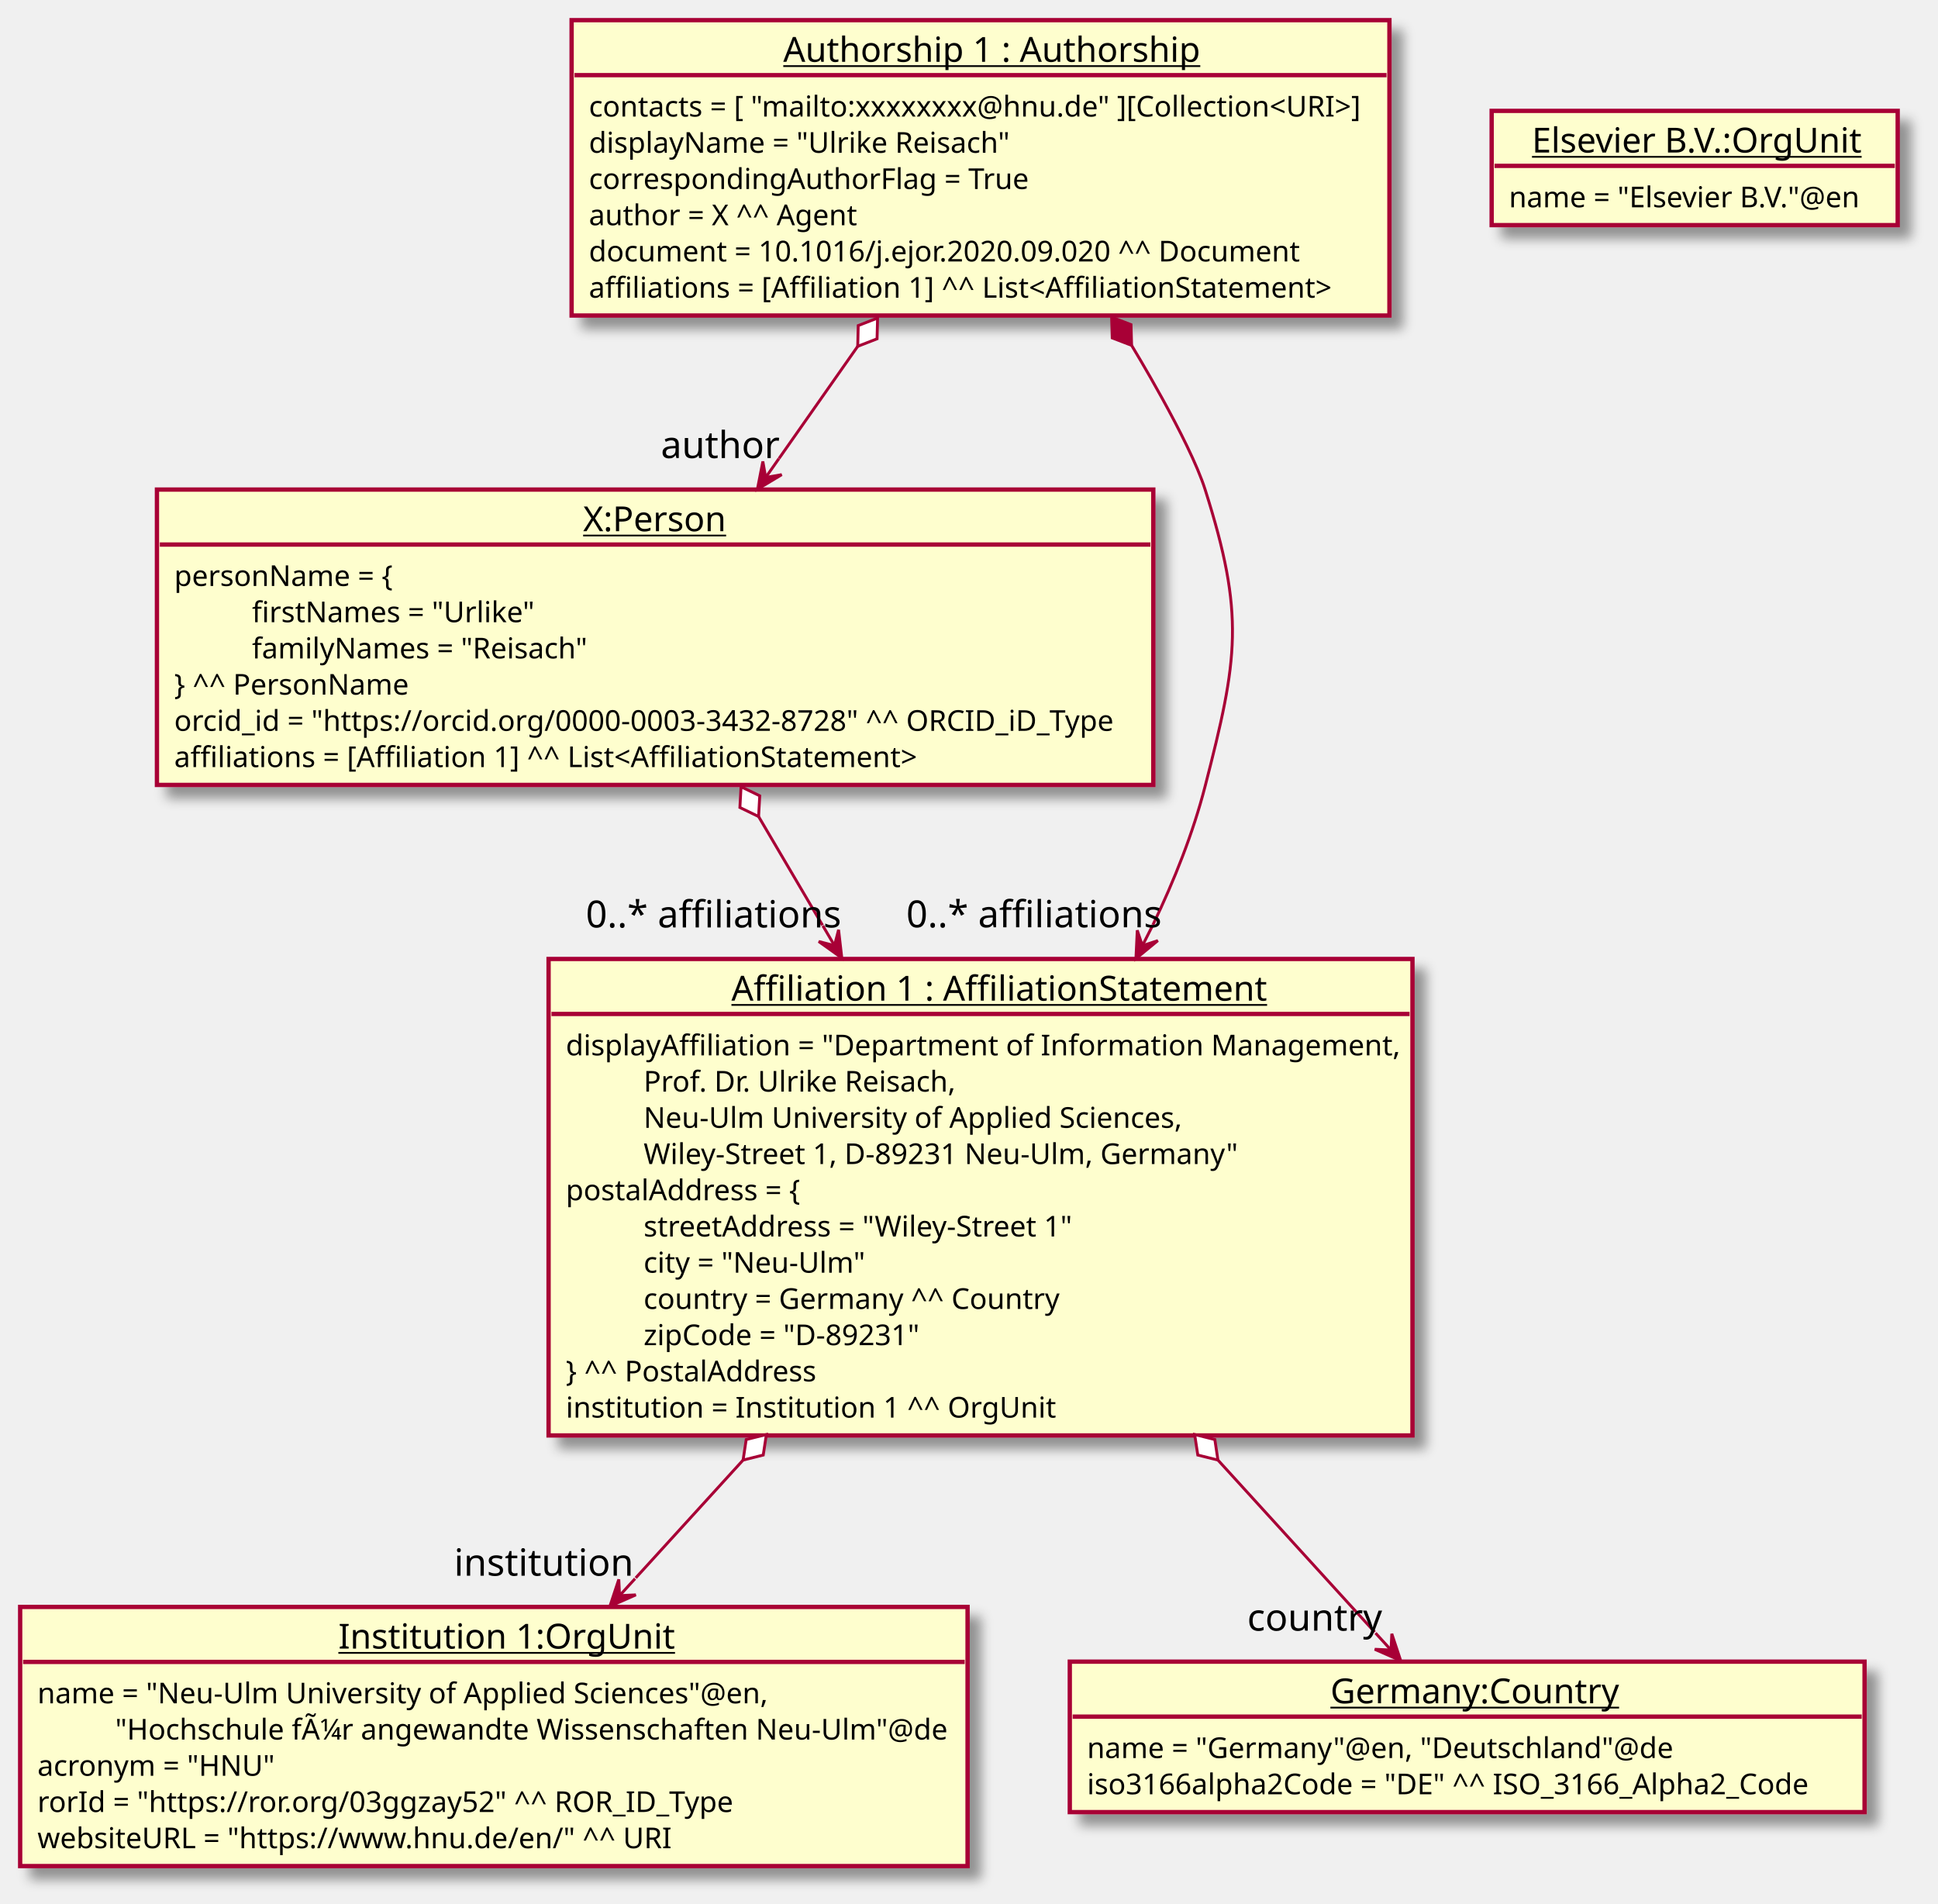
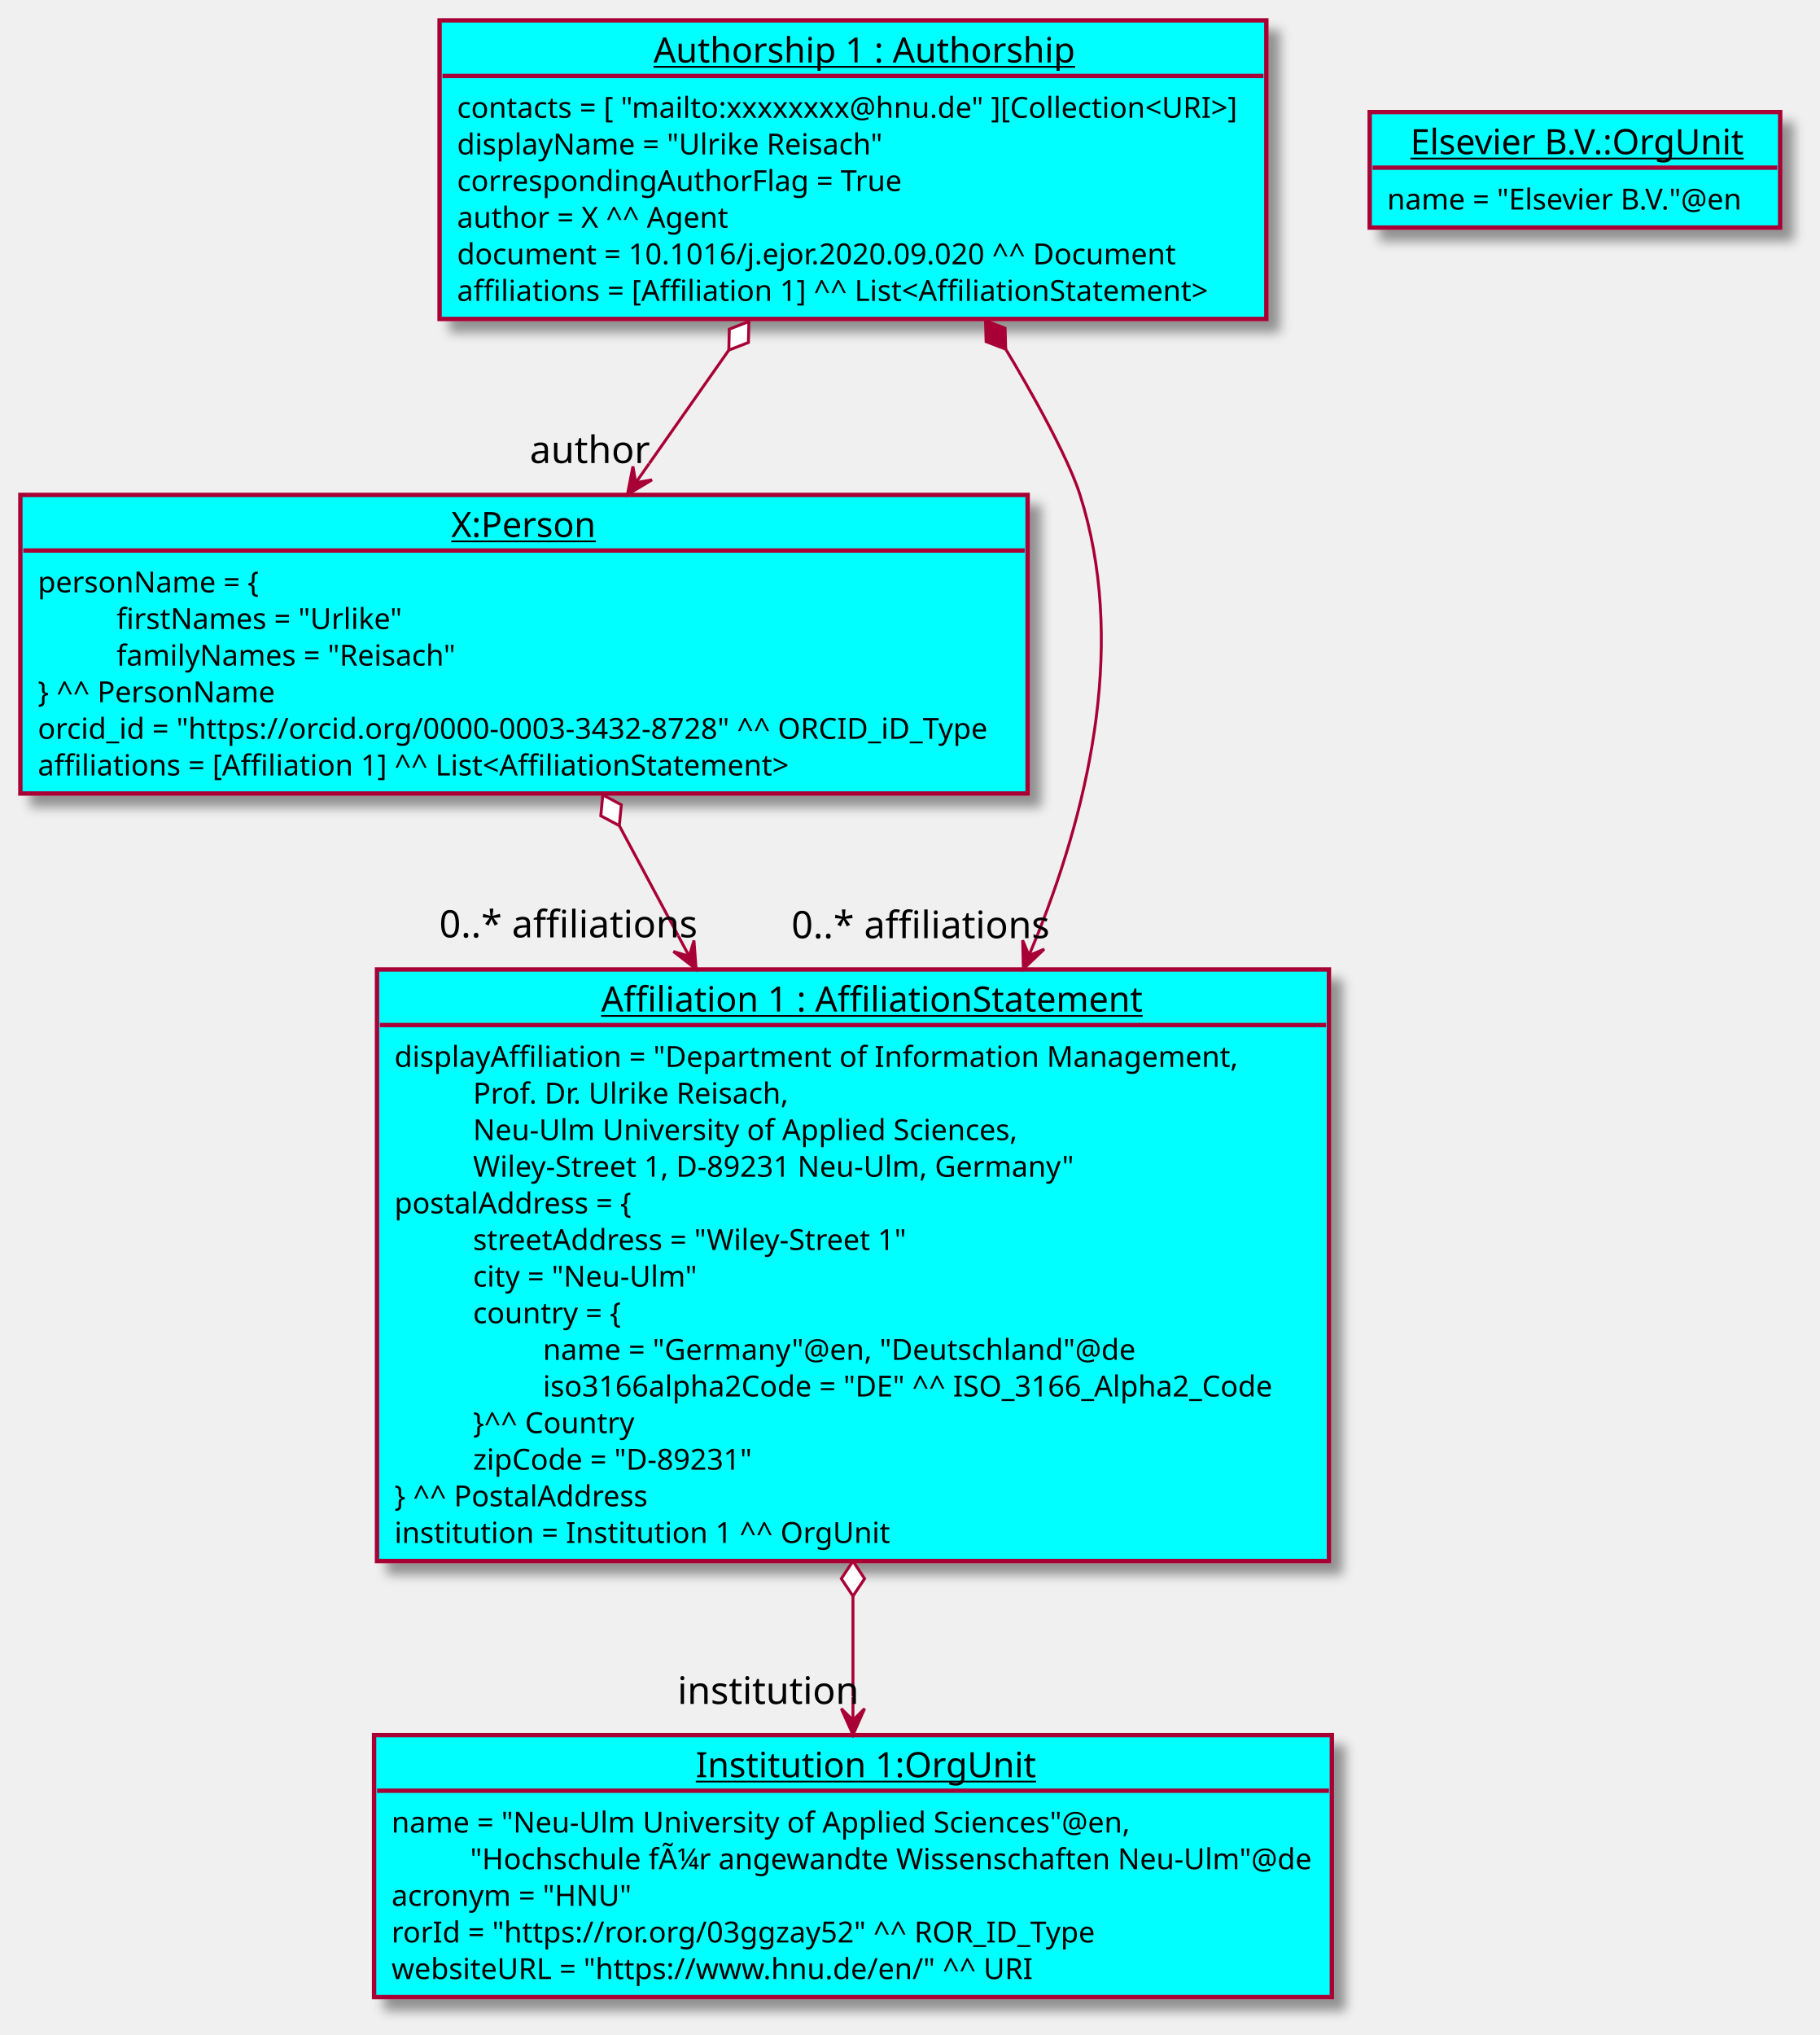
- <svg xmlns="http://www.w3.org/2000/svg" contentScriptType="application/ecmascript" contentStyleType="text/css" height="661px" preserveAspectRatio="none" style="width:673px;height:661px;background:#FFFFFF;" version="1.1" viewBox="0 0 673 661" width="673px" zoomAndPan="magnify">
+ <svg xmlns="http://www.w3.org/2000/svg" contentScriptType="application/ecmascript" contentStyleType="text/css" height="699px" preserveAspectRatio="none" style="width:625px;height:699px;background:#FFFFFF;" version="1.1" viewBox="0 0 625 699" width="625px" zoomAndPan="magnify">
  <defs>
-     <filter height="300%" id="f1ljzdlwiwjh1d" width="300%" x="-1" y="-1">
+     <filter height="300%" id="fxfs8sjumewtg" width="300%" x="-1" y="-1">
      <feGaussianBlur result="blurOut" stdDeviation="2.0" />
      <feColorMatrix in="blurOut" result="blurOut2" type="matrix" values="0 0 0 0 0 0 0 0 0 0 0 0 0 0 0 0 0 0 .4 0" />
      <feOffset dx="4.0" dy="4.0" in="blurOut2" result="blurOut3" />
      <feBlend in="SourceGraphic" in2="blurOut3" mode="normal" />
    </filter>
  </defs>
  <g>
-     <rect fill="#FEFECE" filter="url(#f1ljzdlwiwjh1d)" height="102.562" style="stroke:#A80036;stroke-width:1.5;" width="346" x="54.5" y="170" />
-     <text fill="#000000" font-family="sans-serif" font-size="12" lengthAdjust="spacing" text-decoration="underline" textLength="50" x="202.5" y="184.457">X:Person</text>
-     <line style="stroke:#A80036;stroke-width:1.5;" x1="55.5" x2="399.5" y1="189.094" y2="189.094" />
-     <text fill="#000000" font-family="sans-serif" font-size="10" lengthAdjust="spacing" textLength="74" x="60.5" y="203.475">personName = {</text>
-     <text fill="#000000" font-family="sans-serif" font-size="10" lengthAdjust="spacing" textLength="94" x="87.5" y="216.053">firstNames = "Urlike"</text>
-     <text fill="#000000" font-family="sans-serif" font-size="10" lengthAdjust="spacing" textLength="119" x="87.5" y="228.631">familyNames = "Reisach"</text>
-     <text fill="#000000" font-family="sans-serif" font-size="10" lengthAdjust="spacing" textLength="79" x="60.5" y="241.209">} ^^ PersonName</text>
-     <text fill="#000000" font-family="sans-serif" font-size="10" lengthAdjust="spacing" textLength="334" x="60.5" y="253.787">orcid_id = "https://orcid.org/0000-0003-3432-8728" ^^ ORCID_iD_Type</text>
-     <text fill="#000000" font-family="sans-serif" font-size="10" lengthAdjust="spacing" textLength="261" x="60.5" y="266.365">affiliations = [Affiliation 1] ^^ List&lt;AffiliationStatement&gt;</text>
-     <rect fill="#FEFECE" filter="url(#f1ljzdlwiwjh1d)" height="89.984" style="stroke:#A80036;stroke-width:1.5;" width="329" x="7" y="558" />
-     <text fill="#000000" font-family="sans-serif" font-size="12" lengthAdjust="spacing" text-decoration="underline" textLength="108" x="117.5" y="572.457">Institution 1:OrgUnit</text>
-     <line style="stroke:#A80036;stroke-width:1.5;" x1="8" x2="335" y1="577.094" y2="577.094" />
-     <text fill="#000000" font-family="sans-serif" font-size="10" lengthAdjust="spacing" textLength="260" x="13" y="591.475">name = "Neu-Ulm University of Applied Sciences"@en,</text>
-     <text fill="#000000" font-family="sans-serif" font-size="10" lengthAdjust="spacing" textLength="290" x="40" y="604.053">"Hochschule fÃ¼r angewandte Wissenschaften Neu-Ulm"@de</text>
-     <text fill="#000000" font-family="sans-serif" font-size="10" lengthAdjust="spacing" textLength="82" x="13" y="616.631">acronym = "HNU"</text>
-     <text fill="#000000" font-family="sans-serif" font-size="10" lengthAdjust="spacing" textLength="241" x="13" y="629.209">rorId = "https://ror.org/03ggzay52" ^^ ROR_ID_Type</text>
-     <text fill="#000000" font-family="sans-serif" font-size="10" lengthAdjust="spacing" textLength="214" x="13" y="641.787">websiteURL = "https://www.hnu.de/en/" ^^ URI</text>
-     <rect fill="#FEFECE" filter="url(#f1ljzdlwiwjh1d)" height="52.25" style="stroke:#A80036;stroke-width:1.5;" width="276" x="371.5" y="577" />
-     <text fill="#000000" font-family="sans-serif" font-size="12" lengthAdjust="spacing" text-decoration="underline" textLength="95" x="462" y="591.457">Germany:Country</text>
-     <line style="stroke:#A80036;stroke-width:1.5;" x1="372.5" x2="646.5" y1="596.094" y2="596.094" />
-     <text fill="#000000" font-family="sans-serif" font-size="10" lengthAdjust="spacing" textLength="207" x="377.5" y="610.475">name = "Germany"@en, "Deutschland"@de</text>
-     <text fill="#000000" font-family="sans-serif" font-size="10" lengthAdjust="spacing" textLength="264" x="377.5" y="623.053">iso3166alpha2Code = "DE" ^^ ISO_3166_Alpha2_Code</text>
-     <rect fill="#FEFECE" filter="url(#f1ljzdlwiwjh1d)" height="39.672" style="stroke:#A80036;stroke-width:1.5;" width="141" x="518" y="38.5" />
-     <text fill="#000000" font-family="sans-serif" font-size="12" lengthAdjust="spacing" text-decoration="underline" textLength="113" x="532" y="52.957">Elsevier B.V.:OrgUnit</text>
-     <line style="stroke:#A80036;stroke-width:1.5;" x1="519" x2="658" y1="57.594" y2="57.594" />
-     <text fill="#000000" font-family="sans-serif" font-size="10" lengthAdjust="spacing" textLength="129" x="524" y="71.975">name = "Elsevier B.V."@en</text>
-     <rect fill="#FEFECE" filter="url(#f1ljzdlwiwjh1d)" height="165.453" style="stroke:#A80036;stroke-width:1.5;" width="300" x="190.5" y="333" />
-     <text fill="#000000" font-family="sans-serif" font-size="12" lengthAdjust="spacing" text-decoration="underline" textLength="173" x="254" y="347.457">Affiliation 1 : AffiliationStatement</text>
-     <line style="stroke:#A80036;stroke-width:1.5;" x1="191.5" x2="489.5" y1="352.094" y2="352.094" />
-     <text fill="#000000" font-family="sans-serif" font-size="10" lengthAdjust="spacing" textLength="288" x="196.5" y="366.475">displayAffiliation = "Department of Information Management,</text>
-     <text fill="#000000" font-family="sans-serif" font-size="10" lengthAdjust="spacing" textLength="111" x="223.5" y="379.053">Prof. Dr. Ulrike Reisach,</text>
-     <text fill="#000000" font-family="sans-serif" font-size="10" lengthAdjust="spacing" textLength="191" x="223.5" y="391.631">Neu-Ulm University of Applied Sciences,</text>
-     <text fill="#000000" font-family="sans-serif" font-size="10" lengthAdjust="spacing" textLength="209" x="223.5" y="404.209">Wiley-Street 1, D-89231 Neu-Ulm, Germany"</text>
-     <text fill="#000000" font-family="sans-serif" font-size="10" lengthAdjust="spacing" textLength="79" x="196.5" y="416.787">postalAddress = {</text>
-     <text fill="#000000" font-family="sans-serif" font-size="10" lengthAdjust="spacing" textLength="147" x="223.5" y="429.365">streetAddress = "Wiley-Street 1"</text>
-     <text fill="#000000" font-family="sans-serif" font-size="10" lengthAdjust="spacing" textLength="78" x="223.5" y="441.943">city = "Neu-Ulm"</text>
-     <text fill="#000000" font-family="sans-serif" font-size="10" lengthAdjust="spacing" textLength="142" x="223.5" y="454.522">country = Germany ^^ Country</text>
-     <text fill="#000000" font-family="sans-serif" font-size="10" lengthAdjust="spacing" textLength="99" x="223.5" y="467.1">zipCode = "D-89231"</text>
-     <text fill="#000000" font-family="sans-serif" font-size="10" lengthAdjust="spacing" textLength="84" x="196.5" y="479.678">} ^^ PostalAddress</text>
-     <text fill="#000000" font-family="sans-serif" font-size="10" lengthAdjust="spacing" textLength="165" x="196.5" y="492.256">institution = Institution 1 ^^ OrgUnit</text>
-     <rect fill="#FEFECE" filter="url(#f1ljzdlwiwjh1d)" height="102.562" style="stroke:#A80036;stroke-width:1.5;" width="284" x="198.5" y="7" />
-     <text fill="#000000" font-family="sans-serif" font-size="12" lengthAdjust="spacing" text-decoration="underline" textLength="137" x="272" y="21.457">Authorship 1 : Authorship</text>
-     <line style="stroke:#A80036;stroke-width:1.5;" x1="199.5" x2="481.5" y1="26.094" y2="26.094" />
-     <text fill="#000000" font-family="sans-serif" font-size="10" lengthAdjust="spacing" textLength="272" x="204.5" y="40.475">contacts = [ "mailto:xxxxxxxx@hnu.de" ][Collection&lt;URI&gt;]</text>
-     <text fill="#000000" font-family="sans-serif" font-size="10" lengthAdjust="spacing" textLength="148" x="204.5" y="53.053">displayName = "Ulrike Reisach"</text>
-     <text fill="#000000" font-family="sans-serif" font-size="10" lengthAdjust="spacing" textLength="153" x="204.5" y="65.631">correspondingAuthorFlag = True</text>
-     <text fill="#000000" font-family="sans-serif" font-size="10" lengthAdjust="spacing" textLength="93" x="204.5" y="78.209">author = X ^^ Agent</text>
-     <text fill="#000000" font-family="sans-serif" font-size="10" lengthAdjust="spacing" textLength="254" x="204.5" y="90.787">document = 10.1016/j.ejor.2020.09.020 ^^ Document</text>
-     <text fill="#000000" font-family="sans-serif" font-size="10" lengthAdjust="spacing" textLength="261" x="204.5" y="103.365">affiliations = [Affiliation 1] ^^ List&lt;AffiliationStatement&gt;</text>
-     <path codeLine="63" d="M297.855,120.261 C297.855,120.261 279.23,146.8 270.53,159.2 " fill="none" id="Aut1-X" style="stroke:#A80036;stroke-width:1.0;" />
-     <polygon fill="#A80036" points="263.02,169.89,271.464,164.82,265.892,165.797,264.915,160.225,263.02,169.89" style="stroke:#A80036;stroke-width:1.0;" />
-     <line style="stroke:#A80036;stroke-width:1.0;" x1="265.892" x2="270.49" y1="165.797" y2="159.25" />
-     <polygon fill="#FFFFFF" points="304.75,110.44,298.029,113.052,297.855,120.261,304.576,117.649,304.75,110.44" style="stroke:#A80036;stroke-width:1.0;" />
-     <text fill="#000000" font-family="sans-serif" font-size="13" lengthAdjust="spacing" textLength="36" x="229.484" y="159.058">author</text>
-     <path codeLine="64" d="M392.97,119.93 C392.97,119.93 413.04,152.8 418.5,170 C432.35,213.63 429.91,228.67 418.5,273 C414.32,289.24 407.84,305.6 400.37,321.16 " fill="none" id="Aut1-Aff1" style="stroke:#A80036;stroke-width:1.0;" />
-     <polygon fill="#A80036" points="394.47,332.87,402.082,326.62,396.713,328.401,394.932,323.032,394.47,332.87" style="stroke:#A80036;stroke-width:1.0;" />
-     <line style="stroke:#A80036;stroke-width:1.0;" x1="396.713" x2="400.315" y1="328.401" y2="321.26" />
-     <polygon fill="#A80036" points="386.03,110.14,386.237,117.348,392.97,119.93,392.763,112.722,386.03,110.14" style="stroke:#A80036;stroke-width:1.0;" />
-     <text fill="#000000" font-family="sans-serif" font-size="13" lengthAdjust="spacing" textLength="81" x="314.712" y="322.005">0..* affiliations</text>
-     <path codeLine="68" d="M258.049,507.002 C258.049,507.002 232.26,535.31 220.76,547.93 " fill="none" id="Aff1-Ins1" style="stroke:#A80036;stroke-width:1.0;" />
-     <polygon fill="#A80036" points="211.79,557.78,220.804,553.813,215.154,554.081,214.886,548.43,211.79,557.78" style="stroke:#A80036;stroke-width:1.0;" />
-     <line style="stroke:#A80036;stroke-width:1.0;" x1="215.154" x2="220.545" y1="554.081" y2="548.17" />
-     <polygon fill="#FFFFFF" points="266.13,498.13,259.132,499.872,258.049,507.002,265.047,505.259,266.13,498.13" style="stroke:#A80036;stroke-width:1.0;" />
-     <text fill="#000000" font-family="sans-serif" font-size="13" lengthAdjust="spacing" textLength="56" x="157.672" y="547.154">institution</text>
-     <path codeLine="69" d="M422.951,507.002 C422.951,507.002 462,549.86 477.38,566.74 " fill="none" id="Aff1-Ger" style="stroke:#A80036;stroke-width:1.0;" />
-     <polygon fill="#A80036" points="486.42,576.67,483.324,567.32,483.056,572.971,477.406,572.703,486.42,576.67" style="stroke:#A80036;stroke-width:1.0;" />
-     <line style="stroke:#A80036;stroke-width:1.0;" x1="483.056" x2="477.665" y1="572.971" y2="567.06" />
-     <polygon fill="#FFFFFF" points="414.87,498.13,415.953,505.259,422.951,507.002,421.868,499.872,414.87,498.13" style="stroke:#A80036;stroke-width:1.0;" />
-     <text fill="#000000" font-family="sans-serif" font-size="13" lengthAdjust="spacing" textLength="43" x="433.111" y="566.238">country</text>
-     <path codeLine="70" d="M263.432,283.538 C263.432,283.538 278.32,308.84 285.63,321.28 " fill="none" id="X-Aff1" style="stroke:#A80036;stroke-width:1.0;" />
-     <polygon fill="#A80036" points="292.33,332.65,291.207,322.865,289.791,328.342,284.315,326.927,292.33,332.65" style="stroke:#A80036;stroke-width:1.0;" />
-     <line style="stroke:#A80036;stroke-width:1.0;" x1="289.791" x2="285.74" y1="328.342" y2="321.45" />
-     <polygon fill="#FFFFFF" points="257.34,273.2,256.94,280.4,263.432,283.538,263.832,276.339,257.34,273.2" style="stroke:#A80036;stroke-width:1.0;" />
-     <text fill="#000000" font-family="sans-serif" font-size="13" lengthAdjust="spacing" textLength="81" x="203.433" y="322.049">0..* affiliations</text>
+     <rect fill="#00FFFF" filter="url(#fxfs8sjumewtg)" height="102.562" style="stroke:#A80036;stroke-width:1.5;" width="346" x="7" y="170" />
+     <text fill="#000000" font-family="sans-serif" font-size="12" lengthAdjust="spacing" text-decoration="underline" textLength="50" x="155" y="184.457">X:Person</text>
+     <line style="stroke:#A80036;stroke-width:1.5;" x1="8" x2="352" y1="189.094" y2="189.094" />
+     <text fill="#000000" font-family="sans-serif" font-size="10" lengthAdjust="spacing" textLength="74" x="13" y="203.475">personName = {</text>
+     <text fill="#000000" font-family="sans-serif" font-size="10" lengthAdjust="spacing" textLength="94" x="40" y="216.053">firstNames = "Urlike"</text>
+     <text fill="#000000" font-family="sans-serif" font-size="10" lengthAdjust="spacing" textLength="119" x="40" y="228.631">familyNames = "Reisach"</text>
+     <text fill="#000000" font-family="sans-serif" font-size="10" lengthAdjust="spacing" textLength="79" x="13" y="241.209">} ^^ PersonName</text>
+     <text fill="#000000" font-family="sans-serif" font-size="10" lengthAdjust="spacing" textLength="334" x="13" y="253.787">orcid_id = "https://orcid.org/0000-0003-3432-8728" ^^ ORCID_iD_Type</text>
+     <text fill="#000000" font-family="sans-serif" font-size="10" lengthAdjust="spacing" textLength="261" x="13" y="266.365">affiliations = [Affiliation 1] ^^ List&lt;AffiliationStatement&gt;</text>
+     <rect fill="#00FFFF" filter="url(#fxfs8sjumewtg)" height="89.984" style="stroke:#A80036;stroke-width:1.5;" width="329" x="128.5" y="596" />
+     <text fill="#000000" font-family="sans-serif" font-size="12" lengthAdjust="spacing" text-decoration="underline" textLength="108" x="239" y="610.457">Institution 1:OrgUnit</text>
+     <line style="stroke:#A80036;stroke-width:1.5;" x1="129.5" x2="456.5" y1="615.094" y2="615.094" />
+     <text fill="#000000" font-family="sans-serif" font-size="10" lengthAdjust="spacing" textLength="260" x="134.5" y="629.475">name = "Neu-Ulm University of Applied Sciences"@en,</text>
+     <text fill="#000000" font-family="sans-serif" font-size="10" lengthAdjust="spacing" textLength="290" x="161.5" y="642.053">"Hochschule fÃ¼r angewandte Wissenschaften Neu-Ulm"@de</text>
+     <text fill="#000000" font-family="sans-serif" font-size="10" lengthAdjust="spacing" textLength="82" x="134.5" y="654.631">acronym = "HNU"</text>
+     <text fill="#000000" font-family="sans-serif" font-size="10" lengthAdjust="spacing" textLength="241" x="134.5" y="667.209">rorId = "https://ror.org/03ggzay52" ^^ ROR_ID_Type</text>
+     <text fill="#000000" font-family="sans-serif" font-size="10" lengthAdjust="spacing" textLength="214" x="134.5" y="679.787">websiteURL = "https://www.hnu.de/en/" ^^ URI</text>
+     <rect fill="#00FFFF" filter="url(#fxfs8sjumewtg)" height="39.672" style="stroke:#A80036;stroke-width:1.5;" width="141" x="470.5" y="38.5" />
+     <text fill="#000000" font-family="sans-serif" font-size="12" lengthAdjust="spacing" text-decoration="underline" textLength="113" x="484.5" y="52.957">Elsevier B.V.:OrgUnit</text>
+     <line style="stroke:#A80036;stroke-width:1.5;" x1="471.5" x2="610.5" y1="57.594" y2="57.594" />
+     <text fill="#000000" font-family="sans-serif" font-size="10" lengthAdjust="spacing" textLength="129" x="476.5" y="71.975">name = "Elsevier B.V."@en</text>
+     <rect fill="#00FFFF" filter="url(#fxfs8sjumewtg)" height="203.188" style="stroke:#A80036;stroke-width:1.5;" width="327" x="129.5" y="333" />
+     <text fill="#000000" font-family="sans-serif" font-size="12" lengthAdjust="spacing" text-decoration="underline" textLength="173" x="206.5" y="347.457">Affiliation 1 : AffiliationStatement</text>
+     <line style="stroke:#A80036;stroke-width:1.5;" x1="130.5" x2="455.5" y1="352.094" y2="352.094" />
+     <text fill="#000000" font-family="sans-serif" font-size="10" lengthAdjust="spacing" textLength="288" x="135.5" y="366.475">displayAffiliation = "Department of Information Management,</text>
+     <text fill="#000000" font-family="sans-serif" font-size="10" lengthAdjust="spacing" textLength="111" x="162.5" y="379.053">Prof. Dr. Ulrike Reisach,</text>
+     <text fill="#000000" font-family="sans-serif" font-size="10" lengthAdjust="spacing" textLength="191" x="162.5" y="391.631">Neu-Ulm University of Applied Sciences,</text>
+     <text fill="#000000" font-family="sans-serif" font-size="10" lengthAdjust="spacing" textLength="209" x="162.5" y="404.209">Wiley-Street 1, D-89231 Neu-Ulm, Germany"</text>
+     <text fill="#000000" font-family="sans-serif" font-size="10" lengthAdjust="spacing" textLength="79" x="135.5" y="416.787">postalAddress = {</text>
+     <text fill="#000000" font-family="sans-serif" font-size="10" lengthAdjust="spacing" textLength="147" x="162.5" y="429.365">streetAddress = "Wiley-Street 1"</text>
+     <text fill="#000000" font-family="sans-serif" font-size="10" lengthAdjust="spacing" textLength="78" x="162.5" y="441.943">city = "Neu-Ulm"</text>
+     <text fill="#000000" font-family="sans-serif" font-size="10" lengthAdjust="spacing" textLength="50" x="162.5" y="454.522">country = {</text>
+     <text fill="#000000" font-family="sans-serif" font-size="10" lengthAdjust="spacing" textLength="207" x="186.5" y="467.1">name = "Germany"@en, "Deutschland"@de</text>
+     <text fill="#000000" font-family="sans-serif" font-size="10" lengthAdjust="spacing" textLength="264" x="186.5" y="479.678">iso3166alpha2Code = "DE" ^^ ISO_3166_Alpha2_Code</text>
+     <text fill="#000000" font-family="sans-serif" font-size="10" lengthAdjust="spacing" textLength="52" x="162.5" y="492.256">}^^ Country</text>
+     <text fill="#000000" font-family="sans-serif" font-size="10" lengthAdjust="spacing" textLength="99" x="162.5" y="504.834">zipCode = "D-89231"</text>
+     <text fill="#000000" font-family="sans-serif" font-size="10" lengthAdjust="spacing" textLength="84" x="135.5" y="517.412">} ^^ PostalAddress</text>
+     <text fill="#000000" font-family="sans-serif" font-size="10" lengthAdjust="spacing" textLength="165" x="135.5" y="529.99">institution = Institution 1 ^^ OrgUnit</text>
+     <rect fill="#00FFFF" filter="url(#fxfs8sjumewtg)" height="102.562" style="stroke:#A80036;stroke-width:1.5;" width="284" x="151" y="7" />
+     <text fill="#000000" font-family="sans-serif" font-size="12" lengthAdjust="spacing" text-decoration="underline" textLength="137" x="224.5" y="21.457">Authorship 1 : Authorship</text>
+     <line style="stroke:#A80036;stroke-width:1.5;" x1="152" x2="434" y1="26.094" y2="26.094" />
+     <text fill="#000000" font-family="sans-serif" font-size="10" lengthAdjust="spacing" textLength="272" x="157" y="40.475">contacts = [ "mailto:xxxxxxxx@hnu.de" ][Collection&lt;URI&gt;]</text>
+     <text fill="#000000" font-family="sans-serif" font-size="10" lengthAdjust="spacing" textLength="148" x="157" y="53.053">displayName = "Ulrike Reisach"</text>
+     <text fill="#000000" font-family="sans-serif" font-size="10" lengthAdjust="spacing" textLength="153" x="157" y="65.631">correspondingAuthorFlag = True</text>
+     <text fill="#000000" font-family="sans-serif" font-size="10" lengthAdjust="spacing" textLength="93" x="157" y="78.209">author = X ^^ Agent</text>
+     <text fill="#000000" font-family="sans-serif" font-size="10" lengthAdjust="spacing" textLength="254" x="157" y="90.787">document = 10.1016/j.ejor.2020.09.020 ^^ Document</text>
+     <text fill="#000000" font-family="sans-serif" font-size="10" lengthAdjust="spacing" textLength="261" x="157" y="103.365">affiliations = [Affiliation 1] ^^ List&lt;AffiliationStatement&gt;</text>
+     <path codeLine="61" d="M250.355,120.261 C250.355,120.261 231.73,146.8 223.03,159.2 " fill="none" id="Aut1-X" style="stroke:#A80036;stroke-width:1.0;" />
+     <polygon fill="#A80036" points="215.52,169.89,223.964,164.82,218.392,165.797,217.415,160.225,215.52,169.89" style="stroke:#A80036;stroke-width:1.0;" />
+     <line style="stroke:#A80036;stroke-width:1.0;" x1="218.392" x2="222.99" y1="165.797" y2="159.25" />
+     <polygon fill="#FFFFFF" points="257.25,110.44,250.529,113.052,250.355,120.261,257.076,117.649,257.25,110.44" style="stroke:#A80036;stroke-width:1.0;" />
+     <text fill="#000000" font-family="sans-serif" font-size="13" lengthAdjust="spacing" textLength="36" x="181.984" y="159.058">author</text>
+     <path codeLine="62" d="M345.47,119.93 C345.47,119.93 365.54,152.8 371,170 C386.63,219.26 375.07,274.01 356.53,320.78 " fill="none" id="Aut1-Aff1" style="stroke:#A80036;stroke-width:1.0;" />
+     <polygon fill="#A80036" points="351.54,332.81,358.684,326.031,353.456,328.192,351.295,322.964,351.54,332.81" style="stroke:#A80036;stroke-width:1.0;" />
+     <line style="stroke:#A80036;stroke-width:1.0;" x1="353.456" x2="356.525" y1="328.192" y2="320.795" />
+     <polygon fill="#A80036" points="338.53,110.14,338.737,117.348,345.47,119.93,345.263,112.722,338.53,110.14" style="stroke:#A80036;stroke-width:1.0;" />
+     <text fill="#000000" font-family="sans-serif" font-size="13" lengthAdjust="spacing" textLength="81" x="271.865" y="322.256">0..* affiliations</text>
+     <path codeLine="66" d="M293,548.25 C293,548.25 293,572.18 293,582.64 " fill="none" id="Aff1-Ins1" style="stroke:#A80036;stroke-width:1.0;" />
+     <polygon fill="#A80036" points="293,595.89,297,586.89,293,590.89,289,586.89,293,595.89" style="stroke:#A80036;stroke-width:1.0;" />
+     <line style="stroke:#A80036;stroke-width:1.0;" x1="293" x2="293" y1="590.89" y2="582.89" />
+     <polygon fill="#FFFFFF" points="293,536.25,289,542.25,293,548.25,297,542.25,293,536.25" style="stroke:#A80036;stroke-width:1.0;" />
+     <text fill="#000000" font-family="sans-serif" font-size="13" lengthAdjust="spacing" textLength="56" x="232.713" y="585.281">institution</text>
+     <path codeLine="67" d="M212.74,283.616 C212.74,283.616 226.22,308.81 232.94,321.34 " fill="none" id="X-Aff1" style="stroke:#A80036;stroke-width:1.0;" />
+     <polygon fill="#A80036" points="239.11,332.87,238.382,323.048,236.747,328.463,231.332,326.828,239.11,332.87" style="stroke:#A80036;stroke-width:1.0;" />
+     <line style="stroke:#A80036;stroke-width:1.0;" x1="236.747" x2="232.97" y1="328.463" y2="321.41" />
+     <polygon fill="#FFFFFF" points="207.07,273.04,206.38,280.218,212.74,283.616,213.43,276.438,207.07,273.04" style="stroke:#A80036;stroke-width:1.0;" />
+     <text fill="#000000" font-family="sans-serif" font-size="13" lengthAdjust="spacing" textLength="81" x="150.883" y="321.978">0..* affiliations</text>
  </g>
</svg>
